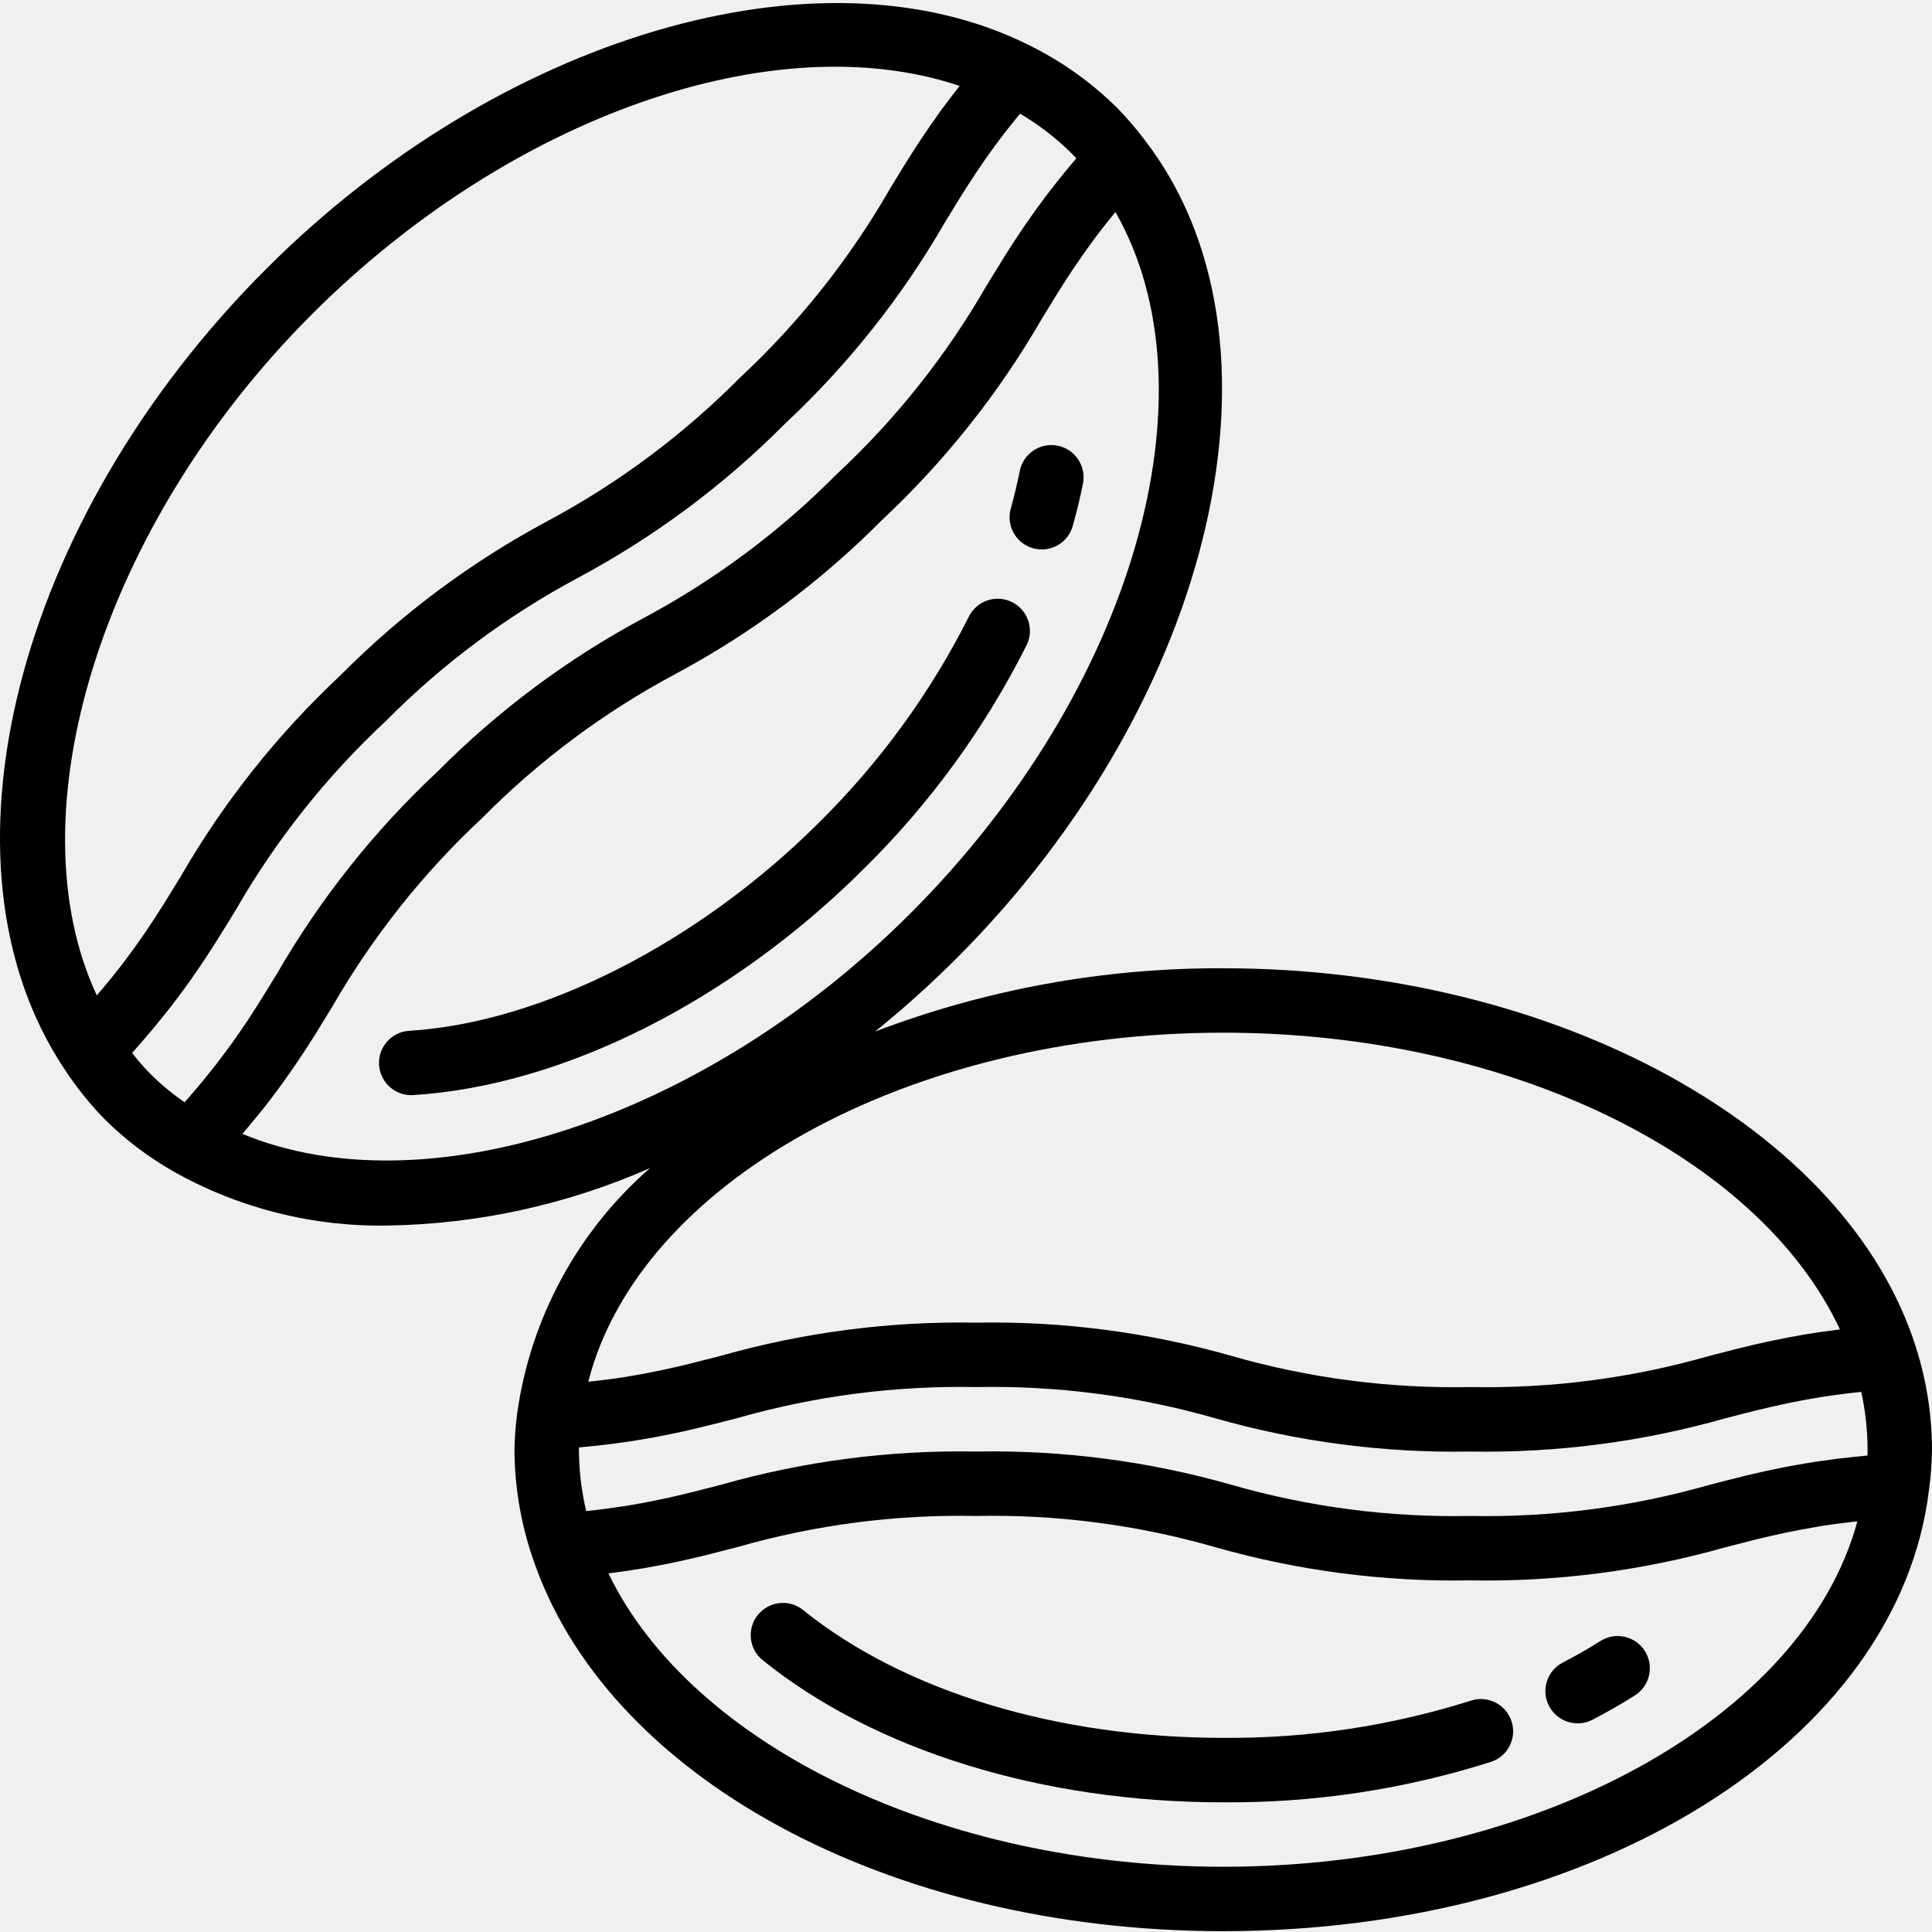
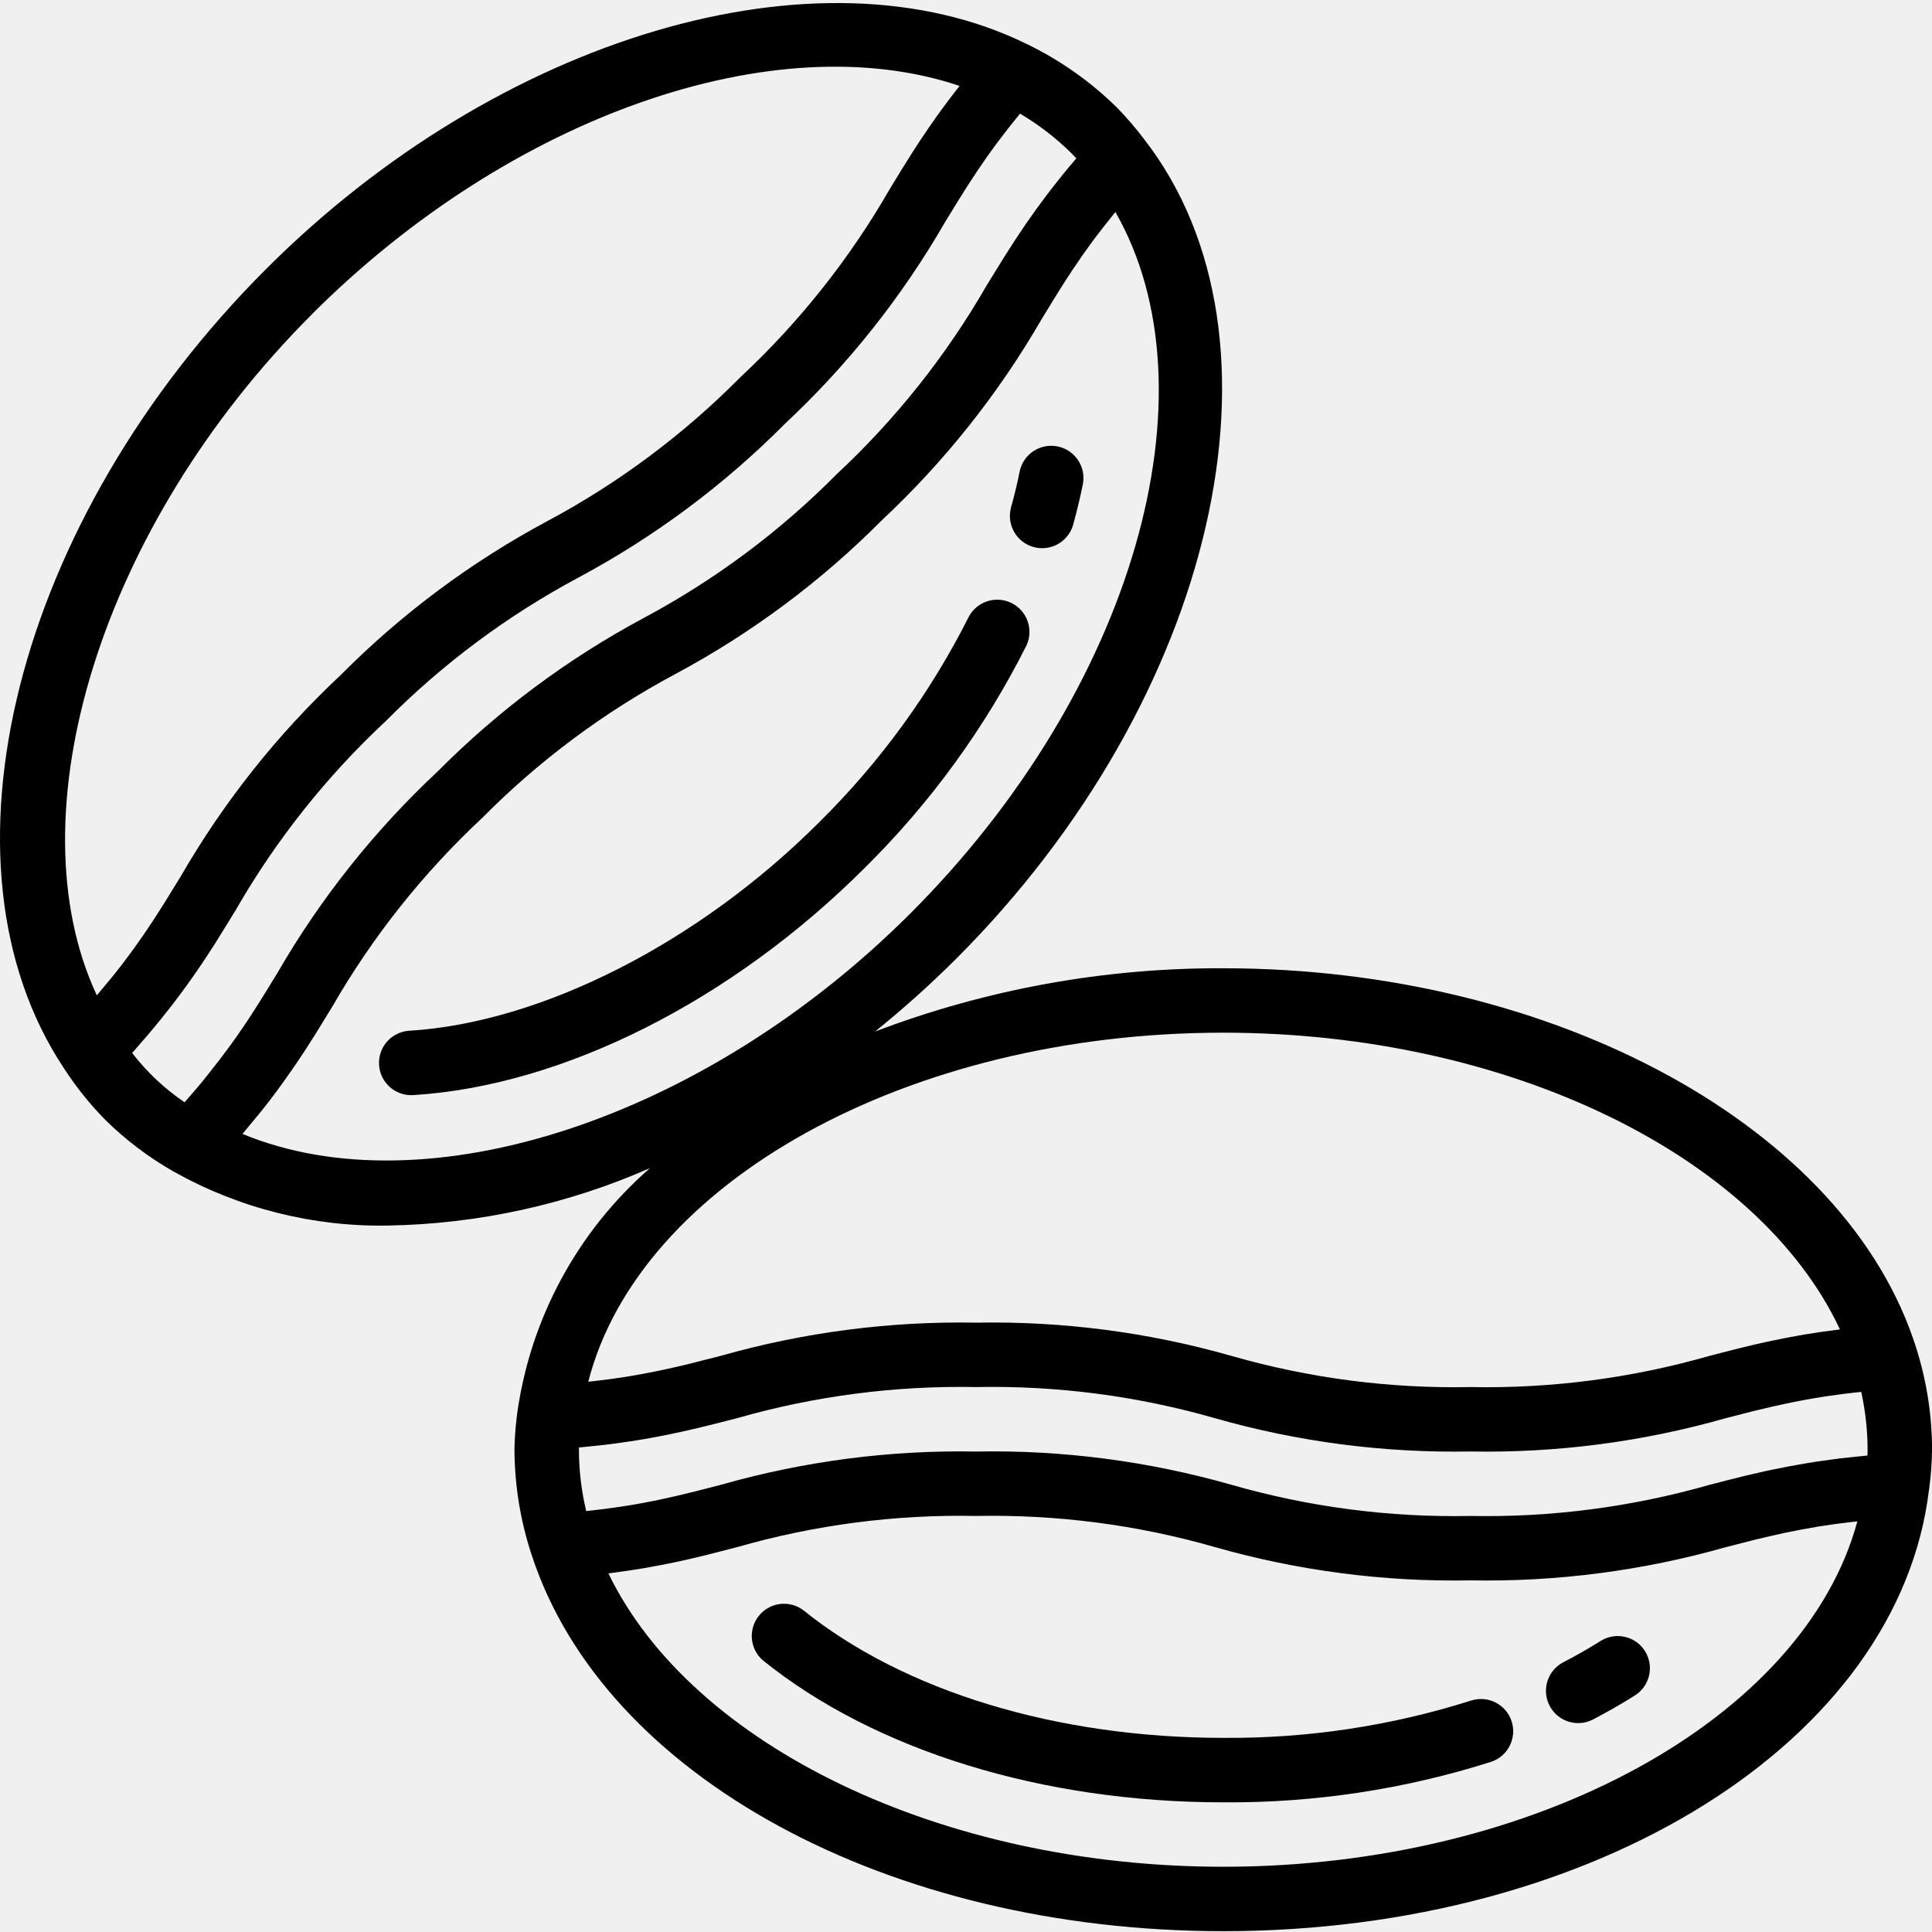
- <svg xmlns="http://www.w3.org/2000/svg" width="35" height="35" viewBox="0 0 35 35" fill="none">
-   <g clip-path="url(#clip0_4_262)">
-     <path d="M34.946 26.985C34.4 31.546 28.903 34.985 22.16 34.985C16.098 34.985 10.949 32.187 9.636 28.181L9.635 28.18C9.429 27.561 9.323 26.915 9.32 26.263C9.323 26.067 9.337 25.871 9.361 25.676L9.368 25.614V25.614C9.607 23.887 10.462 22.306 11.776 21.161C10.28 21.82 8.668 22.174 7.033 22.202C5.676 22.228 4.337 21.892 3.152 21.228L3.152 21.227C2.697 20.969 2.278 20.653 1.906 20.286C1.626 20.001 1.376 19.688 1.158 19.352L1.158 19.352C-1.304 15.647 0.271 9.422 4.822 4.872C9.036 0.658 14.83 -1.056 18.599 0.797C19.206 1.09 19.759 1.481 20.238 1.954C20.413 2.133 20.576 2.323 20.727 2.523L20.727 2.523C23.531 6.134 22.035 12.655 17.32 17.37C16.854 17.835 16.364 18.274 15.852 18.688C17.866 17.921 20.005 17.532 22.16 17.541C28.18 17.541 33.459 20.433 34.712 24.417C34.901 25.014 34.999 25.636 35 26.263C34.997 26.504 34.979 26.745 34.946 26.985L34.946 26.985ZM22.16 33.818C27.837 33.818 32.683 31.122 33.648 27.561C33.625 27.563 33.601 27.566 33.579 27.568C33.37 27.592 33.172 27.617 32.986 27.647C32.959 27.651 32.934 27.656 32.907 27.661C32.734 27.69 32.569 27.721 32.409 27.754C32.383 27.759 32.355 27.764 32.329 27.77C32.158 27.806 31.994 27.845 31.832 27.884C31.797 27.893 31.762 27.902 31.728 27.91C31.572 27.949 31.418 27.989 31.263 28.029C29.758 28.456 28.199 28.659 26.635 28.63C25.073 28.659 23.516 28.456 22.013 28.028C20.607 27.624 19.148 27.433 17.686 27.463C16.223 27.433 14.764 27.624 13.357 28.027C13.211 28.065 13.062 28.103 12.912 28.141C12.877 28.15 12.842 28.159 12.807 28.168C12.648 28.207 12.484 28.246 12.314 28.283C12.293 28.288 12.271 28.292 12.249 28.297C12.092 28.33 11.928 28.363 11.756 28.393C11.725 28.398 11.696 28.404 11.666 28.409C11.479 28.441 11.283 28.47 11.075 28.496C11.057 28.499 11.041 28.502 11.022 28.504C12.531 31.622 17.052 33.818 22.16 33.818ZM5.647 5.697C1.824 9.521 0.223 14.753 1.754 18.033C1.769 18.015 1.785 17.996 1.8 17.978C1.955 17.796 2.098 17.62 2.226 17.453C2.237 17.439 2.247 17.424 2.258 17.41C2.38 17.249 2.491 17.094 2.595 16.943C2.612 16.919 2.63 16.894 2.646 16.869C2.752 16.713 2.851 16.56 2.947 16.408C2.965 16.379 2.983 16.35 3.001 16.321C3.093 16.174 3.183 16.027 3.274 15.878C4.055 14.525 5.033 13.294 6.175 12.227C7.275 11.119 8.535 10.181 9.911 9.444C11.2 8.755 12.379 7.877 13.409 6.838C14.478 5.842 15.392 4.69 16.121 3.422C16.195 3.3 16.27 3.177 16.347 3.052L16.406 2.957C16.489 2.824 16.574 2.69 16.665 2.552C16.675 2.536 16.686 2.52 16.697 2.505C16.779 2.381 16.867 2.253 16.96 2.122C16.982 2.092 17.002 2.062 17.024 2.031C17.129 1.888 17.24 1.74 17.36 1.587C17.369 1.576 17.375 1.567 17.383 1.556C14.048 0.434 9.258 2.087 5.647 5.697ZM19.413 2.779C19.133 2.501 18.819 2.259 18.479 2.059C18.469 2.07 18.461 2.081 18.451 2.093C18.322 2.25 18.205 2.4 18.096 2.545C18.078 2.569 18.059 2.593 18.042 2.617C17.933 2.765 17.832 2.908 17.738 3.048C17.719 3.076 17.7 3.104 17.682 3.131C17.589 3.271 17.5 3.408 17.416 3.543C17.4 3.568 17.385 3.592 17.37 3.617C17.285 3.754 17.202 3.89 17.118 4.028C16.338 5.381 15.362 6.61 14.221 7.676C13.121 8.784 11.861 9.722 10.485 10.46C9.195 11.148 8.016 12.026 6.987 13.065C5.916 14.063 5.001 15.216 4.271 16.485C4.211 16.583 4.15 16.682 4.089 16.782C4.068 16.816 4.046 16.851 4.025 16.884C3.982 16.954 3.939 17.023 3.895 17.093C3.869 17.134 3.841 17.176 3.814 17.218C3.772 17.283 3.73 17.348 3.685 17.415C3.656 17.459 3.625 17.505 3.594 17.55C3.549 17.615 3.504 17.681 3.457 17.748C3.423 17.796 3.387 17.845 3.352 17.894C3.303 17.961 3.253 18.028 3.201 18.097C3.162 18.148 3.123 18.201 3.082 18.253C3.028 18.323 2.971 18.394 2.913 18.465C2.869 18.52 2.824 18.575 2.777 18.631C2.716 18.704 2.651 18.78 2.585 18.856C2.534 18.915 2.485 18.973 2.432 19.032C2.419 19.047 2.408 19.061 2.394 19.076C2.498 19.211 2.611 19.34 2.731 19.461C2.92 19.648 3.125 19.818 3.344 19.968L3.364 19.946C3.402 19.904 3.435 19.864 3.471 19.822C3.538 19.744 3.606 19.666 3.668 19.591C3.706 19.544 3.742 19.499 3.779 19.453C3.833 19.386 3.886 19.32 3.936 19.255C3.972 19.208 4.006 19.163 4.04 19.117C4.087 19.055 4.132 18.994 4.176 18.934C4.208 18.89 4.239 18.846 4.27 18.802C4.313 18.741 4.354 18.681 4.394 18.622C4.422 18.581 4.45 18.54 4.477 18.5C4.518 18.438 4.557 18.377 4.597 18.316C4.621 18.279 4.645 18.241 4.668 18.204C4.71 18.138 4.751 18.072 4.792 18.006C4.812 17.975 4.831 17.943 4.85 17.912C4.908 17.818 4.966 17.724 5.023 17.63C5.806 16.276 6.784 15.046 7.926 13.978C9.026 12.87 10.285 11.932 11.662 11.195C12.951 10.506 14.13 9.628 15.159 8.589C16.23 7.592 17.145 6.44 17.874 5.171C17.964 5.023 18.056 4.874 18.151 4.722C18.17 4.69 18.19 4.658 18.21 4.626C18.306 4.473 18.408 4.317 18.516 4.157C18.539 4.123 18.562 4.09 18.585 4.056C18.698 3.892 18.819 3.723 18.952 3.547C18.974 3.518 18.998 3.488 19.02 3.459C19.164 3.271 19.319 3.079 19.494 2.874L19.498 2.868C19.47 2.838 19.442 2.808 19.413 2.779ZM16.495 16.545C20.54 12.499 22.068 7.097 20.207 3.841C20.194 3.858 20.179 3.876 20.165 3.892C20.04 4.047 19.922 4.196 19.816 4.34C19.795 4.367 19.777 4.393 19.758 4.42C19.661 4.552 19.57 4.681 19.486 4.807C19.471 4.829 19.454 4.852 19.439 4.875C19.346 5.015 19.257 5.153 19.172 5.29C19.153 5.32 19.134 5.35 19.116 5.379C19.034 5.512 18.953 5.644 18.872 5.778C18.09 7.13 17.113 8.36 15.972 9.427C14.871 10.535 13.612 11.473 12.236 12.21C10.946 12.899 9.767 13.777 8.738 14.816C7.667 15.814 6.751 16.967 6.02 18.236C5.93 18.384 5.839 18.533 5.745 18.684C5.723 18.719 5.701 18.754 5.679 18.79C5.581 18.945 5.478 19.103 5.368 19.266C5.346 19.299 5.322 19.332 5.299 19.366C5.185 19.531 5.064 19.701 4.928 19.879L4.911 19.903C4.774 20.083 4.618 20.273 4.452 20.47C4.431 20.494 4.415 20.517 4.393 20.542C7.706 21.913 12.75 20.289 16.495 16.545ZM22.16 18.708C16.432 18.708 11.577 21.433 10.657 25.032C10.68 25.029 10.703 25.027 10.725 25.024C10.937 25.001 11.139 24.975 11.327 24.945C11.352 24.941 11.376 24.936 11.4 24.932C11.573 24.904 11.738 24.873 11.897 24.84C11.929 24.833 11.961 24.827 11.992 24.82C12.16 24.785 12.321 24.747 12.48 24.709C12.522 24.698 12.563 24.688 12.605 24.677C12.756 24.64 12.906 24.601 13.058 24.562C14.562 24.135 16.122 23.933 17.686 23.961C19.248 23.932 20.806 24.135 22.308 24.563C23.714 24.967 25.173 25.157 26.635 25.128C28.099 25.157 29.558 24.967 30.965 24.564C31.11 24.526 31.256 24.488 31.404 24.451C31.444 24.441 31.485 24.431 31.526 24.421C31.684 24.382 31.846 24.343 32.014 24.307C32.041 24.301 32.069 24.295 32.096 24.29C32.252 24.256 32.414 24.225 32.584 24.195C32.615 24.189 32.645 24.184 32.677 24.178C32.864 24.146 33.063 24.118 33.272 24.092C33.293 24.089 33.31 24.086 33.332 24.083C31.855 20.93 27.319 18.708 22.16 18.708ZM33.718 25.215L33.696 25.218C33.47 25.241 33.262 25.268 33.063 25.299C33.035 25.303 33.005 25.307 32.977 25.311C32.786 25.342 32.606 25.376 32.431 25.412C32.397 25.419 32.361 25.426 32.327 25.434C32.158 25.47 31.996 25.507 31.837 25.546C31.8 25.555 31.764 25.564 31.727 25.573C31.571 25.613 31.415 25.653 31.259 25.693C29.756 26.121 28.198 26.324 26.635 26.296C25.073 26.324 23.516 26.121 22.013 25.693C20.607 25.289 19.148 25.099 17.686 25.128C16.221 25.099 14.76 25.289 13.351 25.692C13.248 25.719 13.143 25.745 13.039 25.772C12.999 25.783 12.958 25.793 12.918 25.802C12.846 25.821 12.774 25.839 12.7 25.856C12.658 25.867 12.613 25.877 12.57 25.887C12.497 25.904 12.424 25.921 12.349 25.938C12.302 25.948 12.255 25.958 12.207 25.968C12.133 25.984 12.056 25.999 11.979 26.014C11.928 26.024 11.878 26.034 11.826 26.043C11.746 26.058 11.663 26.072 11.579 26.085C11.527 26.094 11.475 26.103 11.421 26.111C11.33 26.125 11.236 26.137 11.14 26.15C11.088 26.157 11.038 26.164 10.984 26.17C10.873 26.184 10.755 26.196 10.636 26.207C10.593 26.212 10.553 26.216 10.509 26.22L10.488 26.223C10.488 26.236 10.488 26.25 10.488 26.263C10.489 26.637 10.533 27.011 10.62 27.375L10.644 27.372C10.865 27.349 11.07 27.321 11.265 27.291C11.296 27.286 11.327 27.282 11.357 27.278C11.545 27.247 11.723 27.214 11.894 27.178C11.931 27.171 11.968 27.163 12.004 27.156C12.17 27.12 12.33 27.083 12.487 27.044C12.525 27.035 12.563 27.025 12.601 27.016C12.755 26.977 12.908 26.938 13.062 26.898C14.566 26.47 16.123 26.267 17.686 26.296C19.248 26.267 20.806 26.47 22.308 26.898C23.714 27.302 25.173 27.492 26.635 27.463C28.1 27.492 29.561 27.302 30.97 26.899C31.076 26.872 31.182 26.844 31.289 26.817C31.321 26.809 31.353 26.801 31.386 26.793C31.463 26.773 31.541 26.754 31.62 26.734C31.664 26.724 31.709 26.714 31.754 26.703C31.824 26.686 31.895 26.67 31.967 26.654C32.017 26.643 32.068 26.633 32.119 26.622C32.189 26.607 32.261 26.593 32.334 26.578C32.389 26.567 32.444 26.557 32.5 26.547C32.574 26.534 32.65 26.521 32.726 26.508C32.785 26.498 32.845 26.488 32.906 26.479C32.985 26.467 33.068 26.456 33.151 26.445C33.215 26.436 33.278 26.427 33.344 26.419C33.435 26.409 33.532 26.399 33.628 26.389C33.691 26.383 33.751 26.376 33.816 26.37L33.831 26.369C33.832 26.333 33.833 26.298 33.833 26.263C33.832 25.91 33.794 25.559 33.718 25.215Z" fill="black" />
-     <path d="M28.312 30.118C28.552 29.994 28.78 29.864 28.996 29.727C29.268 29.556 29.628 29.639 29.799 29.911C29.97 30.183 29.889 30.543 29.617 30.715C29.375 30.868 29.118 31.014 28.849 31.155C28.562 31.303 28.21 31.191 28.062 30.905C27.913 30.618 28.025 30.266 28.312 30.118Z" fill="black" />
-     <path d="M14.55 29.168C16.374 30.639 19.148 31.483 22.16 31.483C23.682 31.495 25.197 31.268 26.648 30.808C26.954 30.709 27.283 30.877 27.383 31.183C27.483 31.489 27.316 31.818 27.01 31.918C25.442 32.416 23.805 32.663 22.16 32.651C18.886 32.651 15.845 31.712 13.817 30.076C13.566 29.874 13.527 29.506 13.729 29.256C13.932 29.005 14.3 28.965 14.55 29.168Z" fill="black" />
-     <path d="M18.311 9.213C18.375 8.983 18.43 8.756 18.474 8.532C18.538 8.216 18.845 8.011 19.161 8.074C19.477 8.137 19.682 8.445 19.619 8.761C19.569 9.013 19.507 9.268 19.434 9.527C19.348 9.838 19.026 10.019 18.715 9.932C18.405 9.845 18.224 9.523 18.311 9.213Z" fill="black" />
-     <path d="M6.867 19.292C6.847 18.97 7.092 18.693 7.413 18.674C9.813 18.526 12.661 17.077 14.844 14.894C15.943 13.808 16.858 12.55 17.552 11.17C17.695 10.882 18.045 10.764 18.333 10.907C18.621 11.05 18.74 11.399 18.598 11.688C17.847 13.182 16.858 14.544 15.669 15.719C13.257 18.131 10.197 19.672 7.485 19.838C7.473 19.839 7.461 19.84 7.449 19.84C7.141 19.839 6.886 19.599 6.867 19.292Z" fill="black" />
+ <svg xmlns="http://www.w3.org/2000/svg" width="35" height="35" fill="none">
+   <g clip-path="url(#clip0_4_262)" fill="#000">
+     <path d="M34.946 26.985c-.546 4.56-6.043 8-12.786 8-6.062 0-11.211-2.798-12.524-6.803l-.001-.002a6.162 6.162 0 01-.315-1.917c.003-.196.017-.392.041-.587l.007-.062a7.215 7.215 0 012.408-4.453 12.313 12.313 0 01-4.743 1.041 7.65 7.65 0 01-3.88-.974h-.001a5.996 5.996 0 01-1.246-.942 5.923 5.923 0 01-.748-.934c-2.462-3.705-.887-9.93 3.664-14.48C9.036.658 14.83-1.056 18.6.797c.607.293 1.16.684 1.64 1.157.174.179.337.369.488.569 2.804 3.61 1.308 10.132-3.407 14.847a18.87 18.87 0 01-1.468 1.317 17.545 17.545 0 016.308-1.146c6.02 0 11.3 2.892 12.552 6.876.19.597.287 1.22.288 1.846a5.99 5.99 0 01-.054.722zM22.16 33.818c5.677 0 10.523-2.696 11.488-6.257l-.07.007c-.208.024-.406.05-.592.08-.027.003-.052.008-.079.013-.173.029-.338.06-.498.093l-.08.016c-.17.037-.335.075-.497.114l-.104.026-.465.119c-1.505.427-3.064.63-4.628.601a15.81 15.81 0 01-4.622-.602 14.613 14.613 0 00-4.327-.565 14.634 14.634 0 00-4.33.564l-.444.114-.105.027c-.16.04-.323.078-.493.115l-.065.014c-.157.033-.322.066-.493.096l-.09.016c-.187.032-.383.06-.59.087l-.054.008c1.509 3.118 6.03 5.314 11.138 5.314zM5.647 5.698C1.824 9.52.223 14.752 1.754 18.032l.046-.055c.155-.182.298-.358.426-.525l.032-.043c.122-.16.233-.316.337-.467l.051-.074c.106-.156.205-.31.3-.46l.055-.088c.092-.147.182-.294.273-.443a15.846 15.846 0 012.9-3.65 15.763 15.763 0 013.737-2.784 14.62 14.62 0 003.498-2.606 14.644 14.644 0 002.712-3.416l.226-.37.06-.095c.082-.133.167-.267.258-.405l.032-.047c.082-.124.17-.252.263-.383l.064-.09c.105-.144.216-.292.336-.445.009-.01.015-.02.023-.03-3.335-1.123-8.125.53-11.736 4.14zm13.766-2.919a4.782 4.782 0 00-.934-.72l-.028.034a13.02 13.02 0 00-.355.452l-.054.072c-.11.148-.21.291-.304.431l-.056.083a16.75 16.75 0 00-.312.486l-.252.411a15.817 15.817 0 01-2.897 3.648 15.78 15.78 0 01-3.736 2.784 14.604 14.604 0 00-3.498 2.605 14.684 14.684 0 00-2.716 3.42l-.182.297c-.02.034-.043.069-.064.102l-.13.21-.08.124a13.89 13.89 0 01-.902 1.247l-.136.166c-.06.073-.126.15-.192.225l-.153.176-.038.044a4.109 4.109 0 00.95.893l.02-.023c.038-.042.071-.082.107-.124.067-.078.135-.156.197-.231l.11-.138a13.942 13.942 0 00.398-.52 7.925 7.925 0 00.218-.311l.083-.122.12-.184.071-.112.124-.198.058-.094.173-.282a15.874 15.874 0 012.903-3.652 15.763 15.763 0 013.736-2.783 14.612 14.612 0 003.497-2.606 14.68 14.68 0 002.715-3.418c.09-.148.182-.297.277-.449l.06-.096a17.656 17.656 0 01.374-.57c.113-.164.234-.333.367-.509l.068-.088c.144-.188.299-.38.474-.585l.004-.006a2.794 2.794 0 00-.085-.089zm-2.918 13.766c4.045-4.046 5.573-9.448 3.712-12.704l-.042.051c-.125.155-.242.304-.35.448l-.058.08c-.096.132-.187.26-.271.387l-.047.068a15.9 15.9 0 00-.267.415c-.02.03-.038.06-.056.09l-.244.398a15.855 15.855 0 01-2.9 3.65 15.772 15.772 0 01-3.736 2.782 14.62 14.62 0 00-3.498 2.605 14.714 14.714 0 00-2.718 3.421c-.09.148-.181.297-.275.448l-.066.105c-.098.156-.2.314-.311.477l-.069.1c-.114.165-.235.335-.37.513l-.018.024c-.137.18-.293.37-.459.567-.021.024-.037.047-.059.072 3.313 1.371 8.357-.253 12.102-3.997zm5.665 2.163c-5.728 0-10.583 2.725-11.503 6.324l.068-.008c.212-.023.414-.05.602-.08.025-.003.049-.008.073-.012.173-.028.338-.06.497-.092l.095-.02c.168-.035.33-.073.488-.111l.125-.032c.151-.037.301-.076.453-.115a15.896 15.896 0 014.628-.601c1.562-.029 3.12.174 4.622.602a14.62 14.62 0 004.327.565 14.658 14.658 0 004.33-.564c.145-.038.29-.076.439-.113l.122-.03c.158-.04.32-.078.488-.114l.082-.017c.156-.034.318-.065.488-.095l.093-.017c.187-.032.386-.06.595-.086l.06-.009c-1.477-3.153-6.014-5.375-11.172-5.375zm11.558 6.507l-.022.003c-.226.023-.434.05-.633.08l-.086.014a12.569 12.569 0 00-.65.122 16.9 16.9 0 00-.49.112l-.11.027-.468.12a15.811 15.811 0 01-4.624.602 15.807 15.807 0 01-4.622-.602 14.613 14.613 0 00-4.327-.565 14.714 14.714 0 00-4.335.564l-.312.08-.121.03a6.942 6.942 0 01-.218.054l-.13.031-.221.05-.142.03c-.074.017-.15.032-.229.047l-.152.029c-.08.015-.163.029-.247.043l-.158.025c-.09.014-.185.026-.281.04l-.156.02c-.111.013-.229.025-.348.037l-.127.012-.021.003v.04c0 .374.045.747.132 1.112l.024-.003c.221-.023.426-.05.621-.08.03-.006.062-.01.092-.014a12.707 12.707 0 00.647-.122c.166-.036.326-.073.483-.112l.114-.028.461-.118a15.813 15.813 0 014.624-.602c1.562-.03 3.12.174 4.622.602a14.62 14.62 0 004.327.565 14.727 14.727 0 004.335-.564l.319-.082.097-.024.234-.059.134-.031.213-.049.152-.032a15.969 15.969 0 01.607-.114l.18-.029.245-.034.193-.026.284-.03.188-.019.015-.001.002-.106c0-.353-.04-.704-.115-1.048z" />
+     <path d="M28.312 30.118c.24-.124.468-.254.684-.39a.583.583 0 01.621.987c-.242.153-.499.3-.768.44a.584.584 0 01-.537-1.037zm-13.762-.95c1.824 1.471 4.598 2.315 7.61 2.315a14.486 14.486 0 004.488-.675.583.583 0 01.362 1.11 15.648 15.648 0 01-4.85.733c-3.274 0-6.315-.939-8.343-2.575a.584.584 0 01.733-.908zm3.76-19.955c.065-.23.12-.457.164-.681a.584.584 0 011.145.229c-.05.252-.112.507-.184.766a.584.584 0 01-1.124-.314zM6.867 19.292a.583.583 0 01.546-.619c2.4-.147 5.248-1.596 7.43-3.78a14.198 14.198 0 002.709-3.723.584.584 0 011.046.518 15.37 15.37 0 01-2.929 4.031c-2.412 2.412-5.472 3.953-8.184 4.12a.584.584 0 01-.618-.547z" />
  </g>
  <defs>
    <clipPath id="clip0_4_262">
-       <rect width="35" height="35" fill="white" transform="matrix(-1 0 0 1 35 0)" />
+       <path fill="#fff" transform="matrix(-1 0 0 1 35 0)" d="M0 0h35v35H0z" />
    </clipPath>
  </defs>
</svg>
